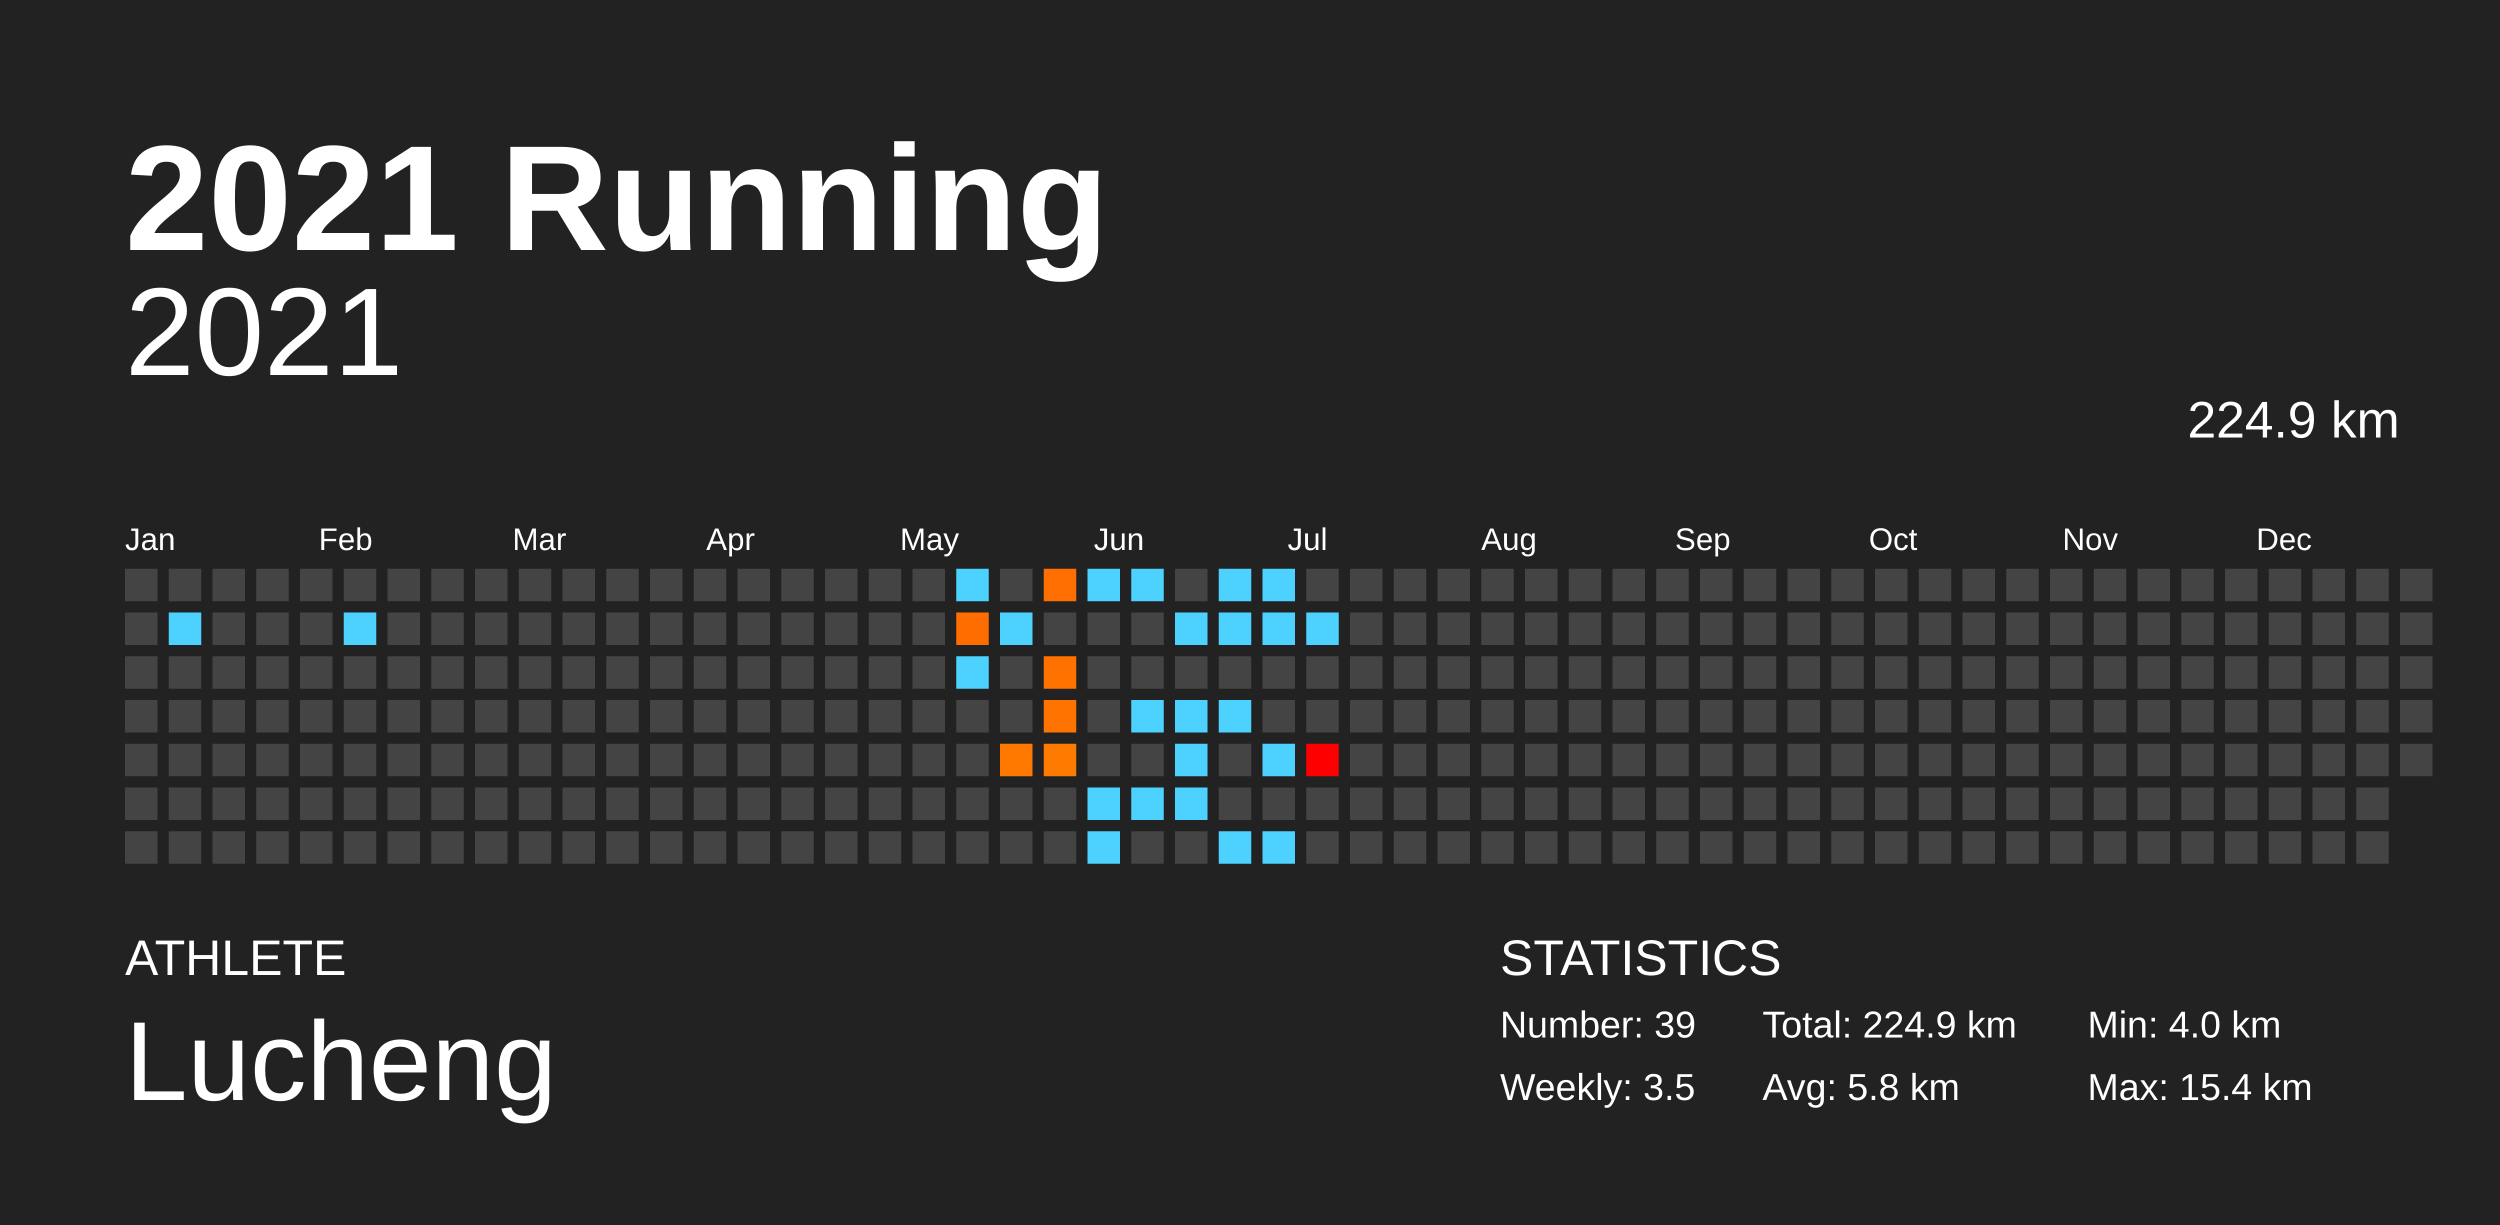
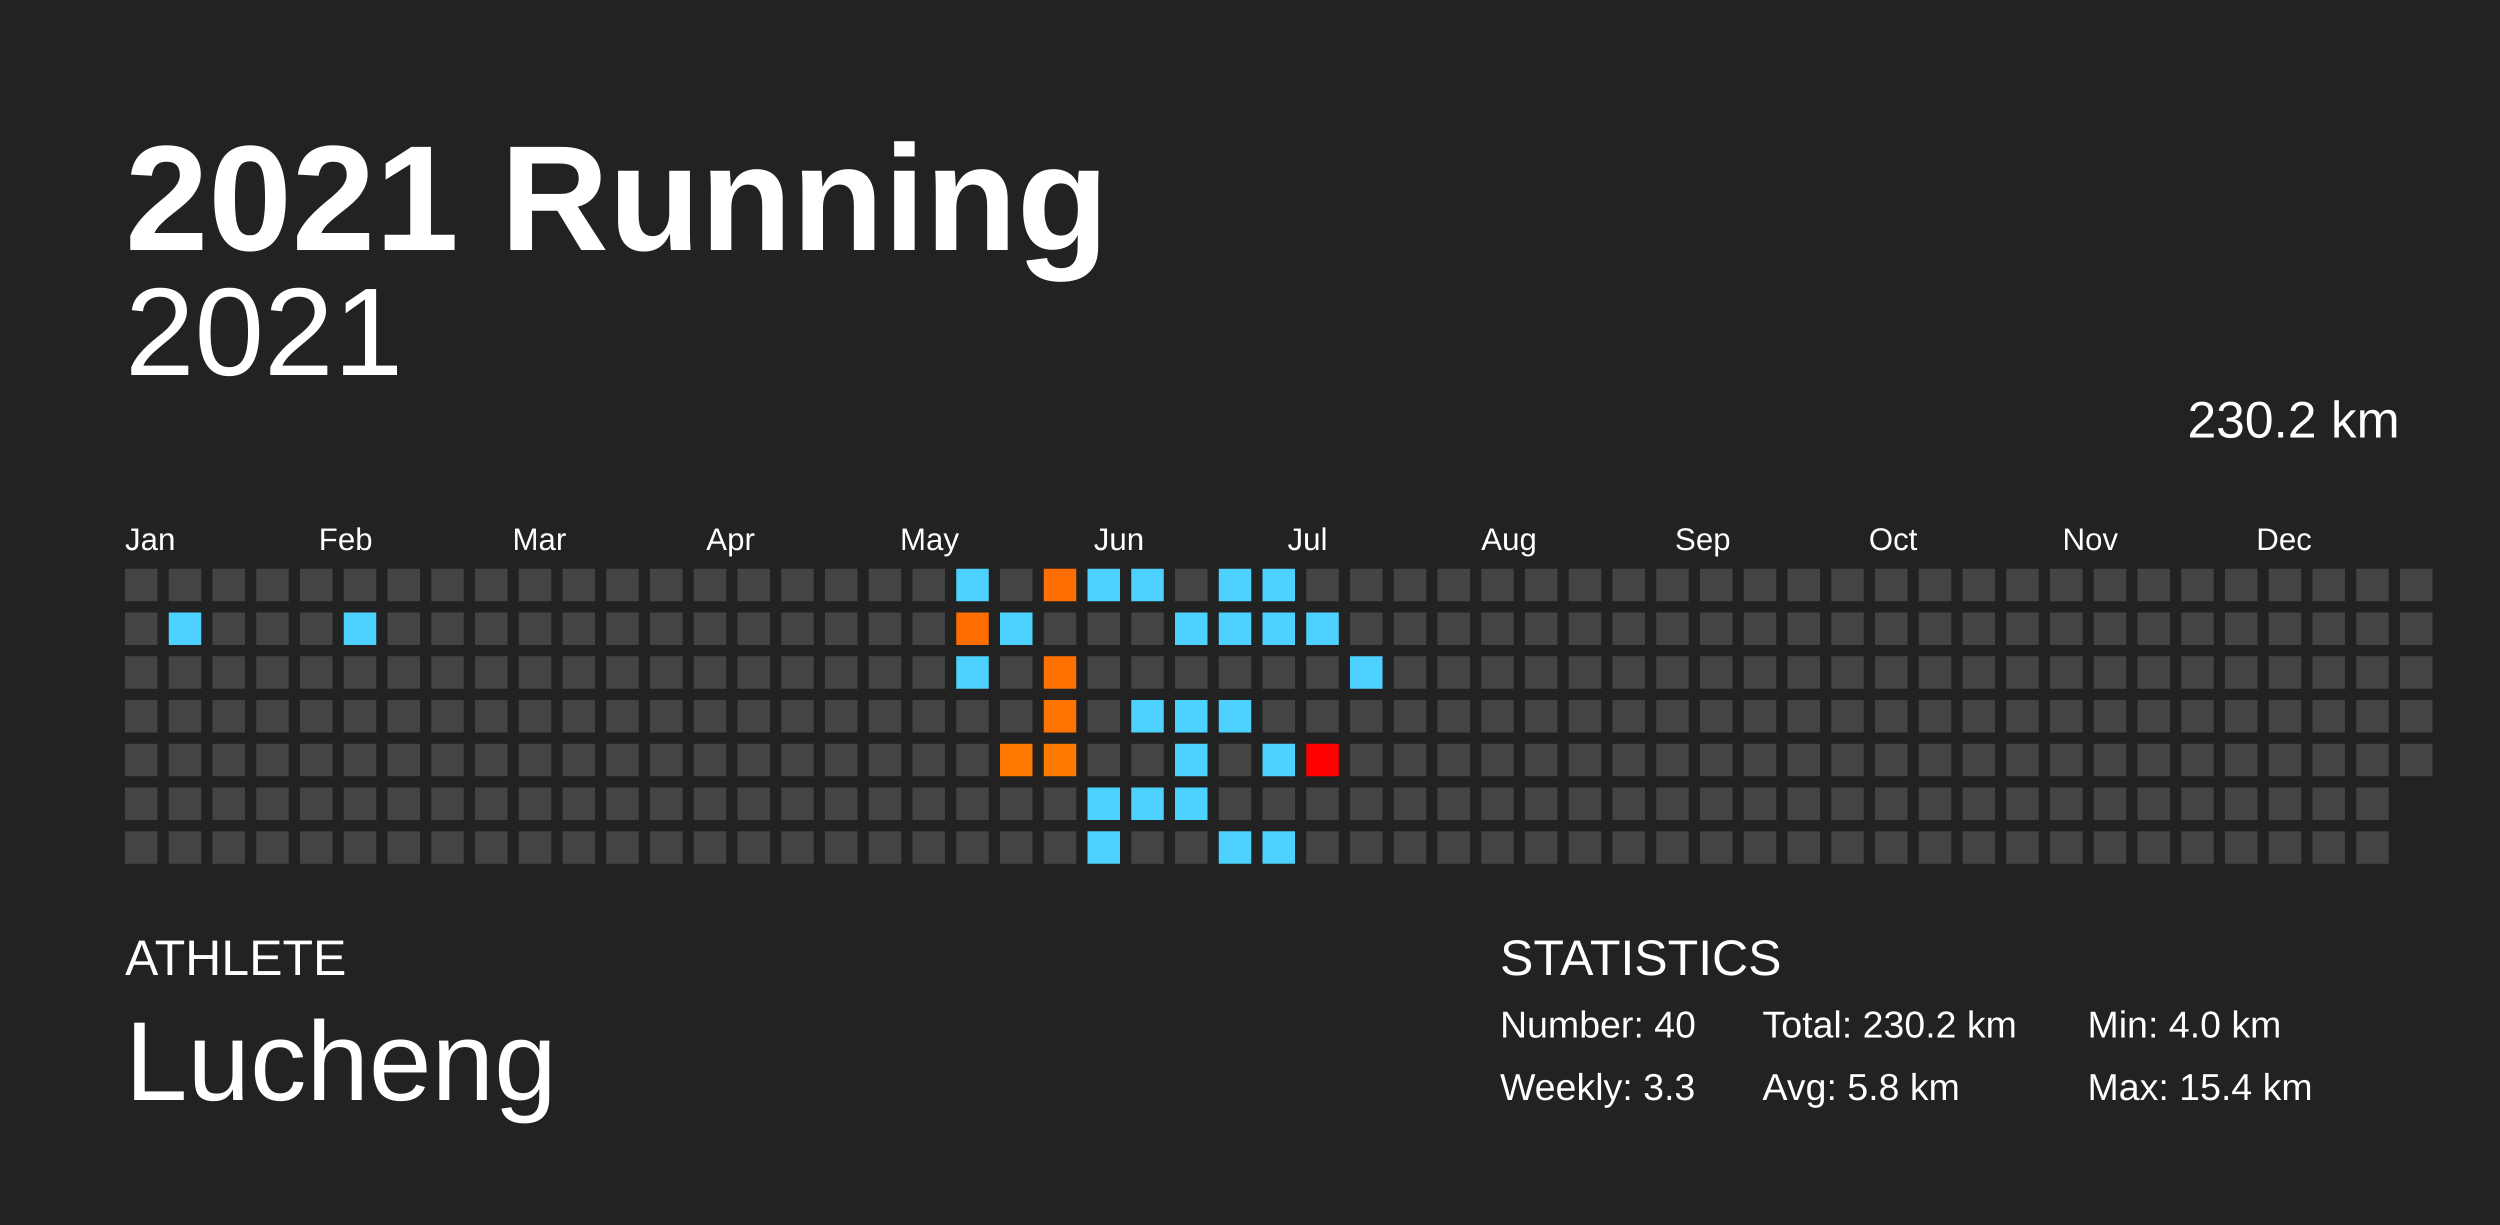
<svg xmlns="http://www.w3.org/2000/svg" baseProfile="full" height="98mm" version="1.1" viewBox="0,0,200,98" width="200mm">
  <defs />
  <rect fill="#222222" height="98" width="200" x="0" y="0" />
  <text fill="#FFFFFF" style="font-size:12px; font-family:Arial; font-weight:bold;" x="10" y="20">2021 Running</text>
  <text fill="#FFFFFF" style="font-size:4px; font-family:Arial" x="10" y="78">ATHLETE</text>
  <text fill="#FFFFFF" style="font-size:9px; font-family:Arial" x="10" y="88">Lucheng</text>
  <text fill="#FFFFFF" style="font-size:4px; font-family:Arial" x="120" y="78">STATISTICS</text>
-   <text fill="#FFFFFF" style="font-size:3px; font-family:Arial" x="120" y="83">Number: 39</text>
-   <text fill="#FFFFFF" style="font-size:3px; font-family:Arial" x="120" y="88">Weekly: 3.5</text>
-   <text fill="#FFFFFF" style="font-size:3px; font-family:Arial" x="141" y="83">Total: 224.9 km</text>
+   <text fill="#FFFFFF" style="font-size:3px; font-family:Arial" x="120" y="83">Number: 40</text>
+   <text fill="#FFFFFF" style="font-size:3px; font-family:Arial" x="120" y="88">Weekly: 3.3</text>
+   <text fill="#FFFFFF" style="font-size:3px; font-family:Arial" x="141" y="83">Total: 230.2 km</text>
  <text fill="#FFFFFF" style="font-size:3px; font-family:Arial" x="141" y="88">Avg: 5.8 km</text>
  <text fill="#FFFFFF" style="font-size:3px; font-family:Arial" x="167" y="83">Min: 4.0 km</text>
  <text fill="#FFFFFF" style="font-size:3px; font-family:Arial" x="167" y="88">Max: 15.4 km</text>
  <text alignment-baseline="hanging" fill="#FFFFFF" style="font-size:10.0px; font-family:Arial;" x="10" y="30">2021</text>
-   <text alignment-baseline="hanging" fill="#FFFFFF" style="font-size:4.125px; font-family:Arial;" x="175" y="35">224.9 km</text>
+   <text alignment-baseline="hanging" fill="#FFFFFF" style="font-size:4.125px; font-family:Arial;" x="175" y="35">230.2 km</text>
  <text fill="#FFFFFF" style="font-size:2.5px; font-family:Arial" x="10.0" y="44">Jan</text>
  <text fill="#FFFFFF" style="font-size:2.5px; font-family:Arial" x="25.5" y="44">Feb</text>
  <text fill="#FFFFFF" style="font-size:2.5px; font-family:Arial" x="41.0" y="44">Mar</text>
  <text fill="#FFFFFF" style="font-size:2.5px; font-family:Arial" x="56.5" y="44">Apr</text>
  <text fill="#FFFFFF" style="font-size:2.5px; font-family:Arial" x="72.0" y="44">May</text>
  <text fill="#FFFFFF" style="font-size:2.5px; font-family:Arial" x="87.5" y="44">Jun</text>
  <text fill="#FFFFFF" style="font-size:2.5px; font-family:Arial" x="103.0" y="44">Jul</text>
  <text fill="#FFFFFF" style="font-size:2.5px; font-family:Arial" x="118.5" y="44">Aug</text>
  <text fill="#FFFFFF" style="font-size:2.5px; font-family:Arial" x="134.0" y="44">Sep</text>
  <text fill="#FFFFFF" style="font-size:2.5px; font-family:Arial" x="149.5" y="44">Oct</text>
  <text fill="#FFFFFF" style="font-size:2.5px; font-family:Arial" x="165.0" y="44">Nov</text>
  <text fill="#FFFFFF" style="font-size:2.5px; font-family:Arial" x="180.5" y="44">Dec</text>
  <rect fill="#444444" height="2.6" width="2.6" x="10.0" y="45.5" />
  <rect fill="#444444" height="2.6" width="2.6" x="10.0" y="49.0" />
  <rect fill="#444444" height="2.6" width="2.6" x="10.0" y="52.5" />
  <rect fill="#444444" height="2.6" width="2.6" x="10.0" y="56.0" />
  <rect fill="#444444" height="2.6" width="2.6" x="10.0" y="59.5" />
  <rect fill="#444444" height="2.6" width="2.6" x="10.0" y="63.0" />
  <rect fill="#444444" height="2.6" width="2.6" x="10.0" y="66.5" />
  <rect fill="#444444" height="2.6" width="2.6" x="13.5" y="45.5" />
  <rect fill="#4dd2ff" height="2.6" width="2.6" x="13.5" y="49.0" />
  <rect fill="#444444" height="2.6" width="2.6" x="13.5" y="52.5" />
  <rect fill="#444444" height="2.6" width="2.6" x="13.5" y="56.0" />
  <rect fill="#444444" height="2.6" width="2.6" x="13.5" y="59.5" />
  <rect fill="#444444" height="2.6" width="2.6" x="13.5" y="63.0" />
  <rect fill="#444444" height="2.6" width="2.6" x="13.5" y="66.5" />
  <rect fill="#444444" height="2.6" width="2.6" x="17.0" y="45.5" />
  <rect fill="#444444" height="2.6" width="2.6" x="17.0" y="49.0" />
  <rect fill="#444444" height="2.6" width="2.6" x="17.0" y="52.5" />
  <rect fill="#444444" height="2.6" width="2.6" x="17.0" y="56.0" />
  <rect fill="#444444" height="2.6" width="2.6" x="17.0" y="59.5" />
  <rect fill="#444444" height="2.6" width="2.6" x="17.0" y="63.0" />
  <rect fill="#444444" height="2.6" width="2.6" x="17.0" y="66.5" />
  <rect fill="#444444" height="2.6" width="2.6" x="20.5" y="45.5" />
  <rect fill="#444444" height="2.6" width="2.6" x="20.5" y="49.0" />
  <rect fill="#444444" height="2.6" width="2.6" x="20.5" y="52.5" />
  <rect fill="#444444" height="2.6" width="2.6" x="20.5" y="56.0" />
  <rect fill="#444444" height="2.6" width="2.6" x="20.5" y="59.5" />
  <rect fill="#444444" height="2.6" width="2.6" x="20.5" y="63.0" />
  <rect fill="#444444" height="2.6" width="2.6" x="20.5" y="66.5" />
  <rect fill="#444444" height="2.6" width="2.6" x="24.0" y="45.5" />
  <rect fill="#444444" height="2.6" width="2.6" x="24.0" y="49.0" />
  <rect fill="#444444" height="2.6" width="2.6" x="24.0" y="52.5" />
  <rect fill="#444444" height="2.6" width="2.6" x="24.0" y="56.0" />
  <rect fill="#444444" height="2.6" width="2.6" x="24.0" y="59.5" />
  <rect fill="#444444" height="2.6" width="2.6" x="24.0" y="63.0" />
  <rect fill="#444444" height="2.6" width="2.6" x="24.0" y="66.5" />
  <rect fill="#444444" height="2.6" width="2.6" x="27.5" y="45.5" />
  <rect fill="#4dd2ff" height="2.6" width="2.6" x="27.5" y="49.0" />
  <rect fill="#444444" height="2.6" width="2.6" x="27.5" y="52.5" />
  <rect fill="#444444" height="2.6" width="2.6" x="27.5" y="56.0" />
  <rect fill="#444444" height="2.6" width="2.6" x="27.5" y="59.5" />
  <rect fill="#444444" height="2.6" width="2.6" x="27.5" y="63.0" />
  <rect fill="#444444" height="2.6" width="2.6" x="27.5" y="66.5" />
  <rect fill="#444444" height="2.6" width="2.6" x="31.0" y="45.5" />
  <rect fill="#444444" height="2.6" width="2.6" x="31.0" y="49.0" />
  <rect fill="#444444" height="2.6" width="2.6" x="31.0" y="52.5" />
  <rect fill="#444444" height="2.6" width="2.6" x="31.0" y="56.0" />
  <rect fill="#444444" height="2.6" width="2.6" x="31.0" y="59.5" />
  <rect fill="#444444" height="2.6" width="2.6" x="31.0" y="63.0" />
  <rect fill="#444444" height="2.6" width="2.6" x="31.0" y="66.5" />
  <rect fill="#444444" height="2.6" width="2.6" x="34.5" y="45.5" />
  <rect fill="#444444" height="2.6" width="2.6" x="34.5" y="49.0" />
  <rect fill="#444444" height="2.6" width="2.6" x="34.5" y="52.5" />
  <rect fill="#444444" height="2.6" width="2.6" x="34.5" y="56.0" />
  <rect fill="#444444" height="2.6" width="2.6" x="34.5" y="59.5" />
  <rect fill="#444444" height="2.6" width="2.6" x="34.5" y="63.0" />
  <rect fill="#444444" height="2.6" width="2.6" x="34.5" y="66.5" />
  <rect fill="#444444" height="2.6" width="2.6" x="38.0" y="45.5" />
  <rect fill="#444444" height="2.6" width="2.6" x="38.0" y="49.0" />
  <rect fill="#444444" height="2.6" width="2.6" x="38.0" y="52.5" />
  <rect fill="#444444" height="2.6" width="2.6" x="38.0" y="56.0" />
  <rect fill="#444444" height="2.6" width="2.6" x="38.0" y="59.5" />
  <rect fill="#444444" height="2.6" width="2.6" x="38.0" y="63.0" />
  <rect fill="#444444" height="2.6" width="2.6" x="38.0" y="66.5" />
  <rect fill="#444444" height="2.6" width="2.6" x="41.5" y="45.5" />
  <rect fill="#444444" height="2.6" width="2.6" x="41.5" y="49.0" />
  <rect fill="#444444" height="2.6" width="2.6" x="41.5" y="52.5" />
  <rect fill="#444444" height="2.6" width="2.6" x="41.5" y="56.0" />
  <rect fill="#444444" height="2.6" width="2.6" x="41.5" y="59.5" />
  <rect fill="#444444" height="2.6" width="2.6" x="41.5" y="63.0" />
  <rect fill="#444444" height="2.6" width="2.6" x="41.5" y="66.5" />
  <rect fill="#444444" height="2.6" width="2.6" x="45.0" y="45.5" />
  <rect fill="#444444" height="2.6" width="2.6" x="45.0" y="49.0" />
  <rect fill="#444444" height="2.6" width="2.6" x="45.0" y="52.5" />
  <rect fill="#444444" height="2.6" width="2.6" x="45.0" y="56.0" />
  <rect fill="#444444" height="2.6" width="2.6" x="45.0" y="59.5" />
  <rect fill="#444444" height="2.6" width="2.6" x="45.0" y="63.0" />
  <rect fill="#444444" height="2.6" width="2.6" x="45.0" y="66.5" />
  <rect fill="#444444" height="2.6" width="2.6" x="48.5" y="45.5" />
  <rect fill="#444444" height="2.6" width="2.6" x="48.5" y="49.0" />
  <rect fill="#444444" height="2.6" width="2.6" x="48.5" y="52.5" />
  <rect fill="#444444" height="2.6" width="2.6" x="48.5" y="56.0" />
  <rect fill="#444444" height="2.6" width="2.6" x="48.5" y="59.5" />
  <rect fill="#444444" height="2.6" width="2.6" x="48.5" y="63.0" />
  <rect fill="#444444" height="2.6" width="2.6" x="48.5" y="66.5" />
  <rect fill="#444444" height="2.6" width="2.6" x="52.0" y="45.5" />
  <rect fill="#444444" height="2.6" width="2.6" x="52.0" y="49.0" />
  <rect fill="#444444" height="2.6" width="2.6" x="52.0" y="52.5" />
  <rect fill="#444444" height="2.6" width="2.6" x="52.0" y="56.0" />
  <rect fill="#444444" height="2.6" width="2.6" x="52.0" y="59.5" />
  <rect fill="#444444" height="2.6" width="2.6" x="52.0" y="63.0" />
  <rect fill="#444444" height="2.6" width="2.6" x="52.0" y="66.5" />
  <rect fill="#444444" height="2.6" width="2.6" x="55.5" y="45.5" />
  <rect fill="#444444" height="2.6" width="2.6" x="55.5" y="49.0" />
  <rect fill="#444444" height="2.6" width="2.6" x="55.5" y="52.5" />
  <rect fill="#444444" height="2.6" width="2.6" x="55.5" y="56.0" />
  <rect fill="#444444" height="2.6" width="2.6" x="55.5" y="59.5" />
  <rect fill="#444444" height="2.6" width="2.6" x="55.5" y="63.0" />
  <rect fill="#444444" height="2.6" width="2.6" x="55.5" y="66.5" />
  <rect fill="#444444" height="2.6" width="2.6" x="59.0" y="45.5" />
  <rect fill="#444444" height="2.6" width="2.6" x="59.0" y="49.0" />
  <rect fill="#444444" height="2.6" width="2.6" x="59.0" y="52.5" />
  <rect fill="#444444" height="2.6" width="2.6" x="59.0" y="56.0" />
  <rect fill="#444444" height="2.6" width="2.6" x="59.0" y="59.5" />
  <rect fill="#444444" height="2.6" width="2.6" x="59.0" y="63.0" />
  <rect fill="#444444" height="2.6" width="2.6" x="59.0" y="66.5" />
  <rect fill="#444444" height="2.6" width="2.6" x="62.5" y="45.5" />
  <rect fill="#444444" height="2.6" width="2.6" x="62.5" y="49.0" />
  <rect fill="#444444" height="2.6" width="2.6" x="62.5" y="52.5" />
  <rect fill="#444444" height="2.6" width="2.6" x="62.5" y="56.0" />
  <rect fill="#444444" height="2.6" width="2.6" x="62.5" y="59.5" />
  <rect fill="#444444" height="2.6" width="2.6" x="62.5" y="63.0" />
  <rect fill="#444444" height="2.6" width="2.6" x="62.5" y="66.5" />
  <rect fill="#444444" height="2.6" width="2.6" x="66.0" y="45.5" />
  <rect fill="#444444" height="2.6" width="2.6" x="66.0" y="49.0" />
  <rect fill="#444444" height="2.6" width="2.6" x="66.0" y="52.5" />
  <rect fill="#444444" height="2.6" width="2.6" x="66.0" y="56.0" />
  <rect fill="#444444" height="2.6" width="2.6" x="66.0" y="59.5" />
  <rect fill="#444444" height="2.6" width="2.6" x="66.0" y="63.0" />
  <rect fill="#444444" height="2.6" width="2.6" x="66.0" y="66.5" />
  <rect fill="#444444" height="2.6" width="2.6" x="69.5" y="45.5" />
  <rect fill="#444444" height="2.6" width="2.6" x="69.5" y="49.0" />
  <rect fill="#444444" height="2.6" width="2.6" x="69.5" y="52.5" />
  <rect fill="#444444" height="2.6" width="2.6" x="69.5" y="56.0" />
  <rect fill="#444444" height="2.6" width="2.6" x="69.5" y="59.5" />
  <rect fill="#444444" height="2.6" width="2.6" x="69.5" y="63.0" />
  <rect fill="#444444" height="2.6" width="2.6" x="69.5" y="66.5" />
  <rect fill="#444444" height="2.6" width="2.6" x="73.0" y="45.5" />
  <rect fill="#444444" height="2.6" width="2.6" x="73.0" y="49.0" />
  <rect fill="#444444" height="2.6" width="2.6" x="73.0" y="52.5" />
  <rect fill="#444444" height="2.6" width="2.6" x="73.0" y="56.0" />
  <rect fill="#444444" height="2.6" width="2.6" x="73.0" y="59.5" />
  <rect fill="#444444" height="2.6" width="2.6" x="73.0" y="63.0" />
  <rect fill="#444444" height="2.6" width="2.6" x="73.0" y="66.5" />
  <rect fill="#4dd2ff" height="2.6" width="2.6" x="76.5" y="45.5" />
  <rect fill="#ff6d00" height="2.6" width="2.6" x="76.5" y="49.0" />
  <rect fill="#4dd2ff" height="2.6" width="2.6" x="76.5" y="52.5" />
  <rect fill="#444444" height="2.6" width="2.6" x="76.5" y="56.0" />
  <rect fill="#444444" height="2.6" width="2.6" x="76.5" y="59.5" />
  <rect fill="#444444" height="2.6" width="2.6" x="76.5" y="63.0" />
  <rect fill="#444444" height="2.6" width="2.6" x="76.5" y="66.5" />
  <rect fill="#444444" height="2.6" width="2.6" x="80.0" y="45.5" />
  <rect fill="#4dd2ff" height="2.6" width="2.6" x="80.0" y="49.0" />
  <rect fill="#444444" height="2.6" width="2.6" x="80.0" y="52.5" />
  <rect fill="#444444" height="2.6" width="2.6" x="80.0" y="56.0" />
  <rect fill="#ff7800" height="2.6" width="2.6" x="80.0" y="59.5" />
  <rect fill="#444444" height="2.6" width="2.6" x="80.0" y="63.0" />
  <rect fill="#444444" height="2.6" width="2.6" x="80.0" y="66.5" />
  <rect fill="#ff6e00" height="2.6" width="2.6" x="83.5" y="45.5" />
  <rect fill="#444444" height="2.6" width="2.6" x="83.5" y="49.0" />
  <rect fill="#ff7200" height="2.6" width="2.6" x="83.5" y="52.5" />
  <rect fill="#ff7400" height="2.6" width="2.6" x="83.5" y="56.0" />
  <rect fill="#ff7b00" height="2.6" width="2.6" x="83.5" y="59.5" />
  <rect fill="#444444" height="2.6" width="2.6" x="83.5" y="63.0" />
  <rect fill="#444444" height="2.6" width="2.6" x="83.5" y="66.5" />
  <rect fill="#4dd2ff" height="2.6" width="2.6" x="87.0" y="45.5" />
  <rect fill="#444444" height="2.6" width="2.6" x="87.0" y="49.0" />
  <rect fill="#444444" height="2.6" width="2.6" x="87.0" y="52.5" />
  <rect fill="#444444" height="2.6" width="2.6" x="87.0" y="56.0" />
  <rect fill="#444444" height="2.6" width="2.6" x="87.0" y="59.5" />
  <rect fill="#4dd2ff" height="2.6" width="2.6" x="87.0" y="63.0" />
  <rect fill="#4dd2ff" height="2.6" width="2.6" x="87.0" y="66.5" />
  <rect fill="#4dd2ff" height="2.6" width="2.6" x="90.5" y="45.5" />
  <rect fill="#444444" height="2.6" width="2.6" x="90.5" y="49.0" />
  <rect fill="#444444" height="2.6" width="2.6" x="90.5" y="52.5" />
  <rect fill="#4dd2ff" height="2.6" width="2.6" x="90.5" y="56.0" />
  <rect fill="#444444" height="2.6" width="2.6" x="90.5" y="59.5" />
  <rect fill="#4dd2ff" height="2.6" width="2.6" x="90.5" y="63.0" />
  <rect fill="#444444" height="2.6" width="2.6" x="90.5" y="66.5" />
  <rect fill="#444444" height="2.6" width="2.6" x="94.0" y="45.5" />
  <rect fill="#4dd2ff" height="2.6" width="2.6" x="94.0" y="49.0" />
  <rect fill="#444444" height="2.6" width="2.6" x="94.0" y="52.5" />
  <rect fill="#4dd2ff" height="2.6" width="2.6" x="94.0" y="56.0" />
  <rect fill="#4dd2ff" height="2.6" width="2.6" x="94.0" y="59.5" />
  <rect fill="#4dd2ff" height="2.6" width="2.6" x="94.0" y="63.0" />
  <rect fill="#444444" height="2.6" width="2.6" x="94.0" y="66.5" />
  <rect fill="#4dd2ff" height="2.6" width="2.6" x="97.5" y="45.5" />
  <rect fill="#4dd2ff" height="2.6" width="2.6" x="97.5" y="49.0" />
  <rect fill="#444444" height="2.6" width="2.6" x="97.5" y="52.5" />
  <rect fill="#4dd2ff" height="2.6" width="2.6" x="97.5" y="56.0" />
  <rect fill="#444444" height="2.6" width="2.6" x="97.5" y="59.5" />
  <rect fill="#444444" height="2.6" width="2.6" x="97.5" y="63.0" />
  <rect fill="#4dd2ff" height="2.6" width="2.6" x="97.5" y="66.5" />
  <rect fill="#4dd2ff" height="2.6" width="2.6" x="101.0" y="45.5" />
  <rect fill="#4dd2ff" height="2.6" width="2.6" x="101.0" y="49.0" />
  <rect fill="#444444" height="2.6" width="2.6" x="101.0" y="52.5" />
  <rect fill="#444444" height="2.6" width="2.6" x="101.0" y="56.0" />
  <rect fill="#4dd2ff" height="2.6" width="2.6" x="101.0" y="59.5" />
  <rect fill="#444444" height="2.6" width="2.6" x="101.0" y="63.0" />
  <rect fill="#4dd2ff" height="2.6" width="2.6" x="101.0" y="66.5" />
  <rect fill="#444444" height="2.6" width="2.6" x="104.5" y="45.5" />
  <rect fill="#4dd2ff" height="2.6" width="2.6" x="104.5" y="49.0" />
  <rect fill="#444444" height="2.6" width="2.6" x="104.5" y="52.5" />
  <rect fill="#444444" height="2.6" width="2.6" x="104.5" y="56.0" />
  <rect fill="#ff0000" height="2.6" width="2.6" x="104.5" y="59.5" />
  <rect fill="#444444" height="2.6" width="2.6" x="104.5" y="63.0" />
  <rect fill="#444444" height="2.6" width="2.6" x="104.5" y="66.5" />
  <rect fill="#444444" height="2.6" width="2.6" x="108.0" y="45.5" />
  <rect fill="#444444" height="2.6" width="2.6" x="108.0" y="49.0" />
-   <rect fill="#444444" height="2.6" width="2.6" x="108.0" y="52.5" />
+   <rect fill="#4dd2ff" height="2.6" width="2.6" x="108.0" y="52.5" />
  <rect fill="#444444" height="2.6" width="2.6" x="108.0" y="56.0" />
  <rect fill="#444444" height="2.6" width="2.6" x="108.0" y="59.5" />
  <rect fill="#444444" height="2.6" width="2.6" x="108.0" y="63.0" />
  <rect fill="#444444" height="2.6" width="2.6" x="108.0" y="66.5" />
  <rect fill="#444444" height="2.6" width="2.6" x="111.5" y="45.5" />
  <rect fill="#444444" height="2.6" width="2.6" x="111.5" y="49.0" />
  <rect fill="#444444" height="2.6" width="2.6" x="111.5" y="52.5" />
  <rect fill="#444444" height="2.6" width="2.6" x="111.5" y="56.0" />
  <rect fill="#444444" height="2.6" width="2.6" x="111.5" y="59.5" />
  <rect fill="#444444" height="2.6" width="2.6" x="111.5" y="63.0" />
  <rect fill="#444444" height="2.6" width="2.6" x="111.5" y="66.5" />
  <rect fill="#444444" height="2.6" width="2.6" x="115.0" y="45.5" />
  <rect fill="#444444" height="2.6" width="2.6" x="115.0" y="49.0" />
  <rect fill="#444444" height="2.6" width="2.6" x="115.0" y="52.5" />
  <rect fill="#444444" height="2.6" width="2.6" x="115.0" y="56.0" />
  <rect fill="#444444" height="2.6" width="2.6" x="115.0" y="59.5" />
  <rect fill="#444444" height="2.6" width="2.6" x="115.0" y="63.0" />
  <rect fill="#444444" height="2.6" width="2.6" x="115.0" y="66.5" />
  <rect fill="#444444" height="2.6" width="2.6" x="118.5" y="45.5" />
  <rect fill="#444444" height="2.6" width="2.6" x="118.5" y="49.0" />
  <rect fill="#444444" height="2.6" width="2.6" x="118.5" y="52.5" />
  <rect fill="#444444" height="2.6" width="2.6" x="118.5" y="56.0" />
  <rect fill="#444444" height="2.6" width="2.6" x="118.5" y="59.5" />
  <rect fill="#444444" height="2.6" width="2.6" x="118.5" y="63.0" />
  <rect fill="#444444" height="2.6" width="2.6" x="118.5" y="66.5" />
  <rect fill="#444444" height="2.6" width="2.6" x="122.0" y="45.5" />
  <rect fill="#444444" height="2.6" width="2.6" x="122.0" y="49.0" />
  <rect fill="#444444" height="2.6" width="2.6" x="122.0" y="52.5" />
  <rect fill="#444444" height="2.6" width="2.6" x="122.0" y="56.0" />
  <rect fill="#444444" height="2.6" width="2.6" x="122.0" y="59.5" />
  <rect fill="#444444" height="2.6" width="2.6" x="122.0" y="63.0" />
  <rect fill="#444444" height="2.6" width="2.6" x="122.0" y="66.5" />
  <rect fill="#444444" height="2.6" width="2.6" x="125.5" y="45.5" />
  <rect fill="#444444" height="2.6" width="2.6" x="125.5" y="49.0" />
  <rect fill="#444444" height="2.6" width="2.6" x="125.5" y="52.5" />
  <rect fill="#444444" height="2.6" width="2.6" x="125.5" y="56.0" />
  <rect fill="#444444" height="2.6" width="2.6" x="125.5" y="59.5" />
  <rect fill="#444444" height="2.6" width="2.6" x="125.5" y="63.0" />
  <rect fill="#444444" height="2.6" width="2.6" x="125.5" y="66.5" />
  <rect fill="#444444" height="2.6" width="2.6" x="129.0" y="45.5" />
  <rect fill="#444444" height="2.6" width="2.6" x="129.0" y="49.0" />
  <rect fill="#444444" height="2.6" width="2.6" x="129.0" y="52.5" />
  <rect fill="#444444" height="2.6" width="2.6" x="129.0" y="56.0" />
  <rect fill="#444444" height="2.6" width="2.6" x="129.0" y="59.5" />
  <rect fill="#444444" height="2.6" width="2.6" x="129.0" y="63.0" />
  <rect fill="#444444" height="2.6" width="2.6" x="129.0" y="66.5" />
  <rect fill="#444444" height="2.6" width="2.6" x="132.5" y="45.5" />
  <rect fill="#444444" height="2.6" width="2.6" x="132.5" y="49.0" />
  <rect fill="#444444" height="2.6" width="2.6" x="132.5" y="52.5" />
  <rect fill="#444444" height="2.6" width="2.6" x="132.5" y="56.0" />
  <rect fill="#444444" height="2.6" width="2.6" x="132.5" y="59.5" />
  <rect fill="#444444" height="2.6" width="2.6" x="132.5" y="63.0" />
  <rect fill="#444444" height="2.6" width="2.6" x="132.5" y="66.5" />
  <rect fill="#444444" height="2.6" width="2.6" x="136.0" y="45.5" />
  <rect fill="#444444" height="2.6" width="2.6" x="136.0" y="49.0" />
  <rect fill="#444444" height="2.6" width="2.6" x="136.0" y="52.5" />
  <rect fill="#444444" height="2.6" width="2.6" x="136.0" y="56.0" />
  <rect fill="#444444" height="2.6" width="2.6" x="136.0" y="59.5" />
  <rect fill="#444444" height="2.6" width="2.6" x="136.0" y="63.0" />
  <rect fill="#444444" height="2.6" width="2.6" x="136.0" y="66.5" />
  <rect fill="#444444" height="2.6" width="2.6" x="139.5" y="45.5" />
  <rect fill="#444444" height="2.6" width="2.6" x="139.5" y="49.0" />
  <rect fill="#444444" height="2.6" width="2.6" x="139.5" y="52.5" />
  <rect fill="#444444" height="2.6" width="2.6" x="139.5" y="56.0" />
  <rect fill="#444444" height="2.6" width="2.6" x="139.5" y="59.5" />
  <rect fill="#444444" height="2.6" width="2.6" x="139.5" y="63.0" />
  <rect fill="#444444" height="2.6" width="2.6" x="139.5" y="66.5" />
  <rect fill="#444444" height="2.6" width="2.6" x="143.0" y="45.5" />
  <rect fill="#444444" height="2.6" width="2.6" x="143.0" y="49.0" />
  <rect fill="#444444" height="2.6" width="2.6" x="143.0" y="52.5" />
  <rect fill="#444444" height="2.6" width="2.6" x="143.0" y="56.0" />
  <rect fill="#444444" height="2.6" width="2.6" x="143.0" y="59.5" />
  <rect fill="#444444" height="2.6" width="2.6" x="143.0" y="63.0" />
  <rect fill="#444444" height="2.6" width="2.6" x="143.0" y="66.5" />
  <rect fill="#444444" height="2.6" width="2.6" x="146.5" y="45.5" />
  <rect fill="#444444" height="2.6" width="2.6" x="146.5" y="49.0" />
  <rect fill="#444444" height="2.6" width="2.6" x="146.5" y="52.5" />
  <rect fill="#444444" height="2.6" width="2.6" x="146.5" y="56.0" />
  <rect fill="#444444" height="2.6" width="2.6" x="146.5" y="59.5" />
  <rect fill="#444444" height="2.6" width="2.6" x="146.5" y="63.0" />
  <rect fill="#444444" height="2.6" width="2.6" x="146.5" y="66.5" />
  <rect fill="#444444" height="2.6" width="2.6" x="150.0" y="45.5" />
  <rect fill="#444444" height="2.6" width="2.6" x="150.0" y="49.0" />
  <rect fill="#444444" height="2.6" width="2.6" x="150.0" y="52.5" />
  <rect fill="#444444" height="2.6" width="2.6" x="150.0" y="56.0" />
  <rect fill="#444444" height="2.6" width="2.6" x="150.0" y="59.5" />
  <rect fill="#444444" height="2.6" width="2.6" x="150.0" y="63.0" />
  <rect fill="#444444" height="2.6" width="2.6" x="150.0" y="66.5" />
  <rect fill="#444444" height="2.6" width="2.6" x="153.5" y="45.5" />
  <rect fill="#444444" height="2.6" width="2.6" x="153.5" y="49.0" />
  <rect fill="#444444" height="2.6" width="2.6" x="153.5" y="52.5" />
  <rect fill="#444444" height="2.6" width="2.6" x="153.5" y="56.0" />
  <rect fill="#444444" height="2.6" width="2.6" x="153.5" y="59.5" />
  <rect fill="#444444" height="2.6" width="2.6" x="153.5" y="63.0" />
  <rect fill="#444444" height="2.6" width="2.6" x="153.5" y="66.5" />
  <rect fill="#444444" height="2.6" width="2.6" x="157.0" y="45.5" />
  <rect fill="#444444" height="2.6" width="2.6" x="157.0" y="49.0" />
  <rect fill="#444444" height="2.6" width="2.6" x="157.0" y="52.5" />
  <rect fill="#444444" height="2.6" width="2.6" x="157.0" y="56.0" />
  <rect fill="#444444" height="2.6" width="2.6" x="157.0" y="59.5" />
  <rect fill="#444444" height="2.6" width="2.6" x="157.0" y="63.0" />
  <rect fill="#444444" height="2.6" width="2.6" x="157.0" y="66.5" />
  <rect fill="#444444" height="2.6" width="2.6" x="160.5" y="45.5" />
  <rect fill="#444444" height="2.6" width="2.6" x="160.5" y="49.0" />
  <rect fill="#444444" height="2.6" width="2.6" x="160.5" y="52.5" />
  <rect fill="#444444" height="2.6" width="2.6" x="160.5" y="56.0" />
  <rect fill="#444444" height="2.6" width="2.6" x="160.5" y="59.5" />
  <rect fill="#444444" height="2.6" width="2.6" x="160.5" y="63.0" />
  <rect fill="#444444" height="2.6" width="2.6" x="160.5" y="66.5" />
  <rect fill="#444444" height="2.6" width="2.6" x="164.0" y="45.5" />
  <rect fill="#444444" height="2.6" width="2.6" x="164.0" y="49.0" />
  <rect fill="#444444" height="2.6" width="2.6" x="164.0" y="52.5" />
  <rect fill="#444444" height="2.6" width="2.6" x="164.0" y="56.0" />
  <rect fill="#444444" height="2.6" width="2.6" x="164.0" y="59.5" />
  <rect fill="#444444" height="2.6" width="2.6" x="164.0" y="63.0" />
  <rect fill="#444444" height="2.6" width="2.6" x="164.0" y="66.5" />
  <rect fill="#444444" height="2.6" width="2.6" x="167.5" y="45.5" />
  <rect fill="#444444" height="2.6" width="2.6" x="167.5" y="49.0" />
  <rect fill="#444444" height="2.6" width="2.6" x="167.5" y="52.5" />
  <rect fill="#444444" height="2.6" width="2.6" x="167.5" y="56.0" />
  <rect fill="#444444" height="2.6" width="2.6" x="167.5" y="59.5" />
  <rect fill="#444444" height="2.6" width="2.6" x="167.5" y="63.0" />
  <rect fill="#444444" height="2.6" width="2.6" x="167.5" y="66.5" />
  <rect fill="#444444" height="2.6" width="2.6" x="171.0" y="45.5" />
  <rect fill="#444444" height="2.6" width="2.6" x="171.0" y="49.0" />
  <rect fill="#444444" height="2.6" width="2.6" x="171.0" y="52.5" />
  <rect fill="#444444" height="2.6" width="2.6" x="171.0" y="56.0" />
  <rect fill="#444444" height="2.6" width="2.6" x="171.0" y="59.5" />
  <rect fill="#444444" height="2.6" width="2.6" x="171.0" y="63.0" />
  <rect fill="#444444" height="2.6" width="2.6" x="171.0" y="66.5" />
  <rect fill="#444444" height="2.6" width="2.6" x="174.5" y="45.5" />
  <rect fill="#444444" height="2.6" width="2.6" x="174.5" y="49.0" />
  <rect fill="#444444" height="2.6" width="2.6" x="174.5" y="52.5" />
  <rect fill="#444444" height="2.6" width="2.6" x="174.5" y="56.0" />
  <rect fill="#444444" height="2.6" width="2.6" x="174.5" y="59.5" />
  <rect fill="#444444" height="2.6" width="2.6" x="174.5" y="63.0" />
  <rect fill="#444444" height="2.6" width="2.6" x="174.5" y="66.5" />
  <rect fill="#444444" height="2.6" width="2.6" x="178.0" y="45.5" />
  <rect fill="#444444" height="2.6" width="2.6" x="178.0" y="49.0" />
  <rect fill="#444444" height="2.6" width="2.6" x="178.0" y="52.5" />
  <rect fill="#444444" height="2.6" width="2.6" x="178.0" y="56.0" />
  <rect fill="#444444" height="2.6" width="2.6" x="178.0" y="59.5" />
  <rect fill="#444444" height="2.6" width="2.6" x="178.0" y="63.0" />
  <rect fill="#444444" height="2.6" width="2.6" x="178.0" y="66.5" />
  <rect fill="#444444" height="2.6" width="2.6" x="181.5" y="45.5" />
  <rect fill="#444444" height="2.6" width="2.6" x="181.5" y="49.0" />
  <rect fill="#444444" height="2.6" width="2.6" x="181.5" y="52.5" />
  <rect fill="#444444" height="2.6" width="2.6" x="181.5" y="56.0" />
  <rect fill="#444444" height="2.6" width="2.6" x="181.5" y="59.5" />
  <rect fill="#444444" height="2.6" width="2.6" x="181.5" y="63.0" />
  <rect fill="#444444" height="2.6" width="2.6" x="181.5" y="66.5" />
  <rect fill="#444444" height="2.6" width="2.6" x="185.0" y="45.5" />
  <rect fill="#444444" height="2.6" width="2.6" x="185.0" y="49.0" />
  <rect fill="#444444" height="2.6" width="2.6" x="185.0" y="52.5" />
  <rect fill="#444444" height="2.6" width="2.6" x="185.0" y="56.0" />
  <rect fill="#444444" height="2.6" width="2.6" x="185.0" y="59.5" />
  <rect fill="#444444" height="2.6" width="2.6" x="185.0" y="63.0" />
  <rect fill="#444444" height="2.6" width="2.6" x="185.0" y="66.5" />
  <rect fill="#444444" height="2.6" width="2.6" x="188.5" y="45.5" />
  <rect fill="#444444" height="2.6" width="2.6" x="188.5" y="49.0" />
  <rect fill="#444444" height="2.6" width="2.6" x="188.5" y="52.5" />
  <rect fill="#444444" height="2.6" width="2.6" x="188.5" y="56.0" />
  <rect fill="#444444" height="2.6" width="2.6" x="188.5" y="59.5" />
  <rect fill="#444444" height="2.6" width="2.6" x="188.5" y="63.0" />
  <rect fill="#444444" height="2.6" width="2.6" x="188.5" y="66.5" />
  <rect fill="#444444" height="2.6" width="2.6" x="192.0" y="45.5" />
  <rect fill="#444444" height="2.6" width="2.6" x="192.0" y="49.0" />
  <rect fill="#444444" height="2.6" width="2.6" x="192.0" y="52.5" />
  <rect fill="#444444" height="2.6" width="2.6" x="192.0" y="56.0" />
  <rect fill="#444444" height="2.6" width="2.6" x="192.0" y="59.5" />
</svg>
